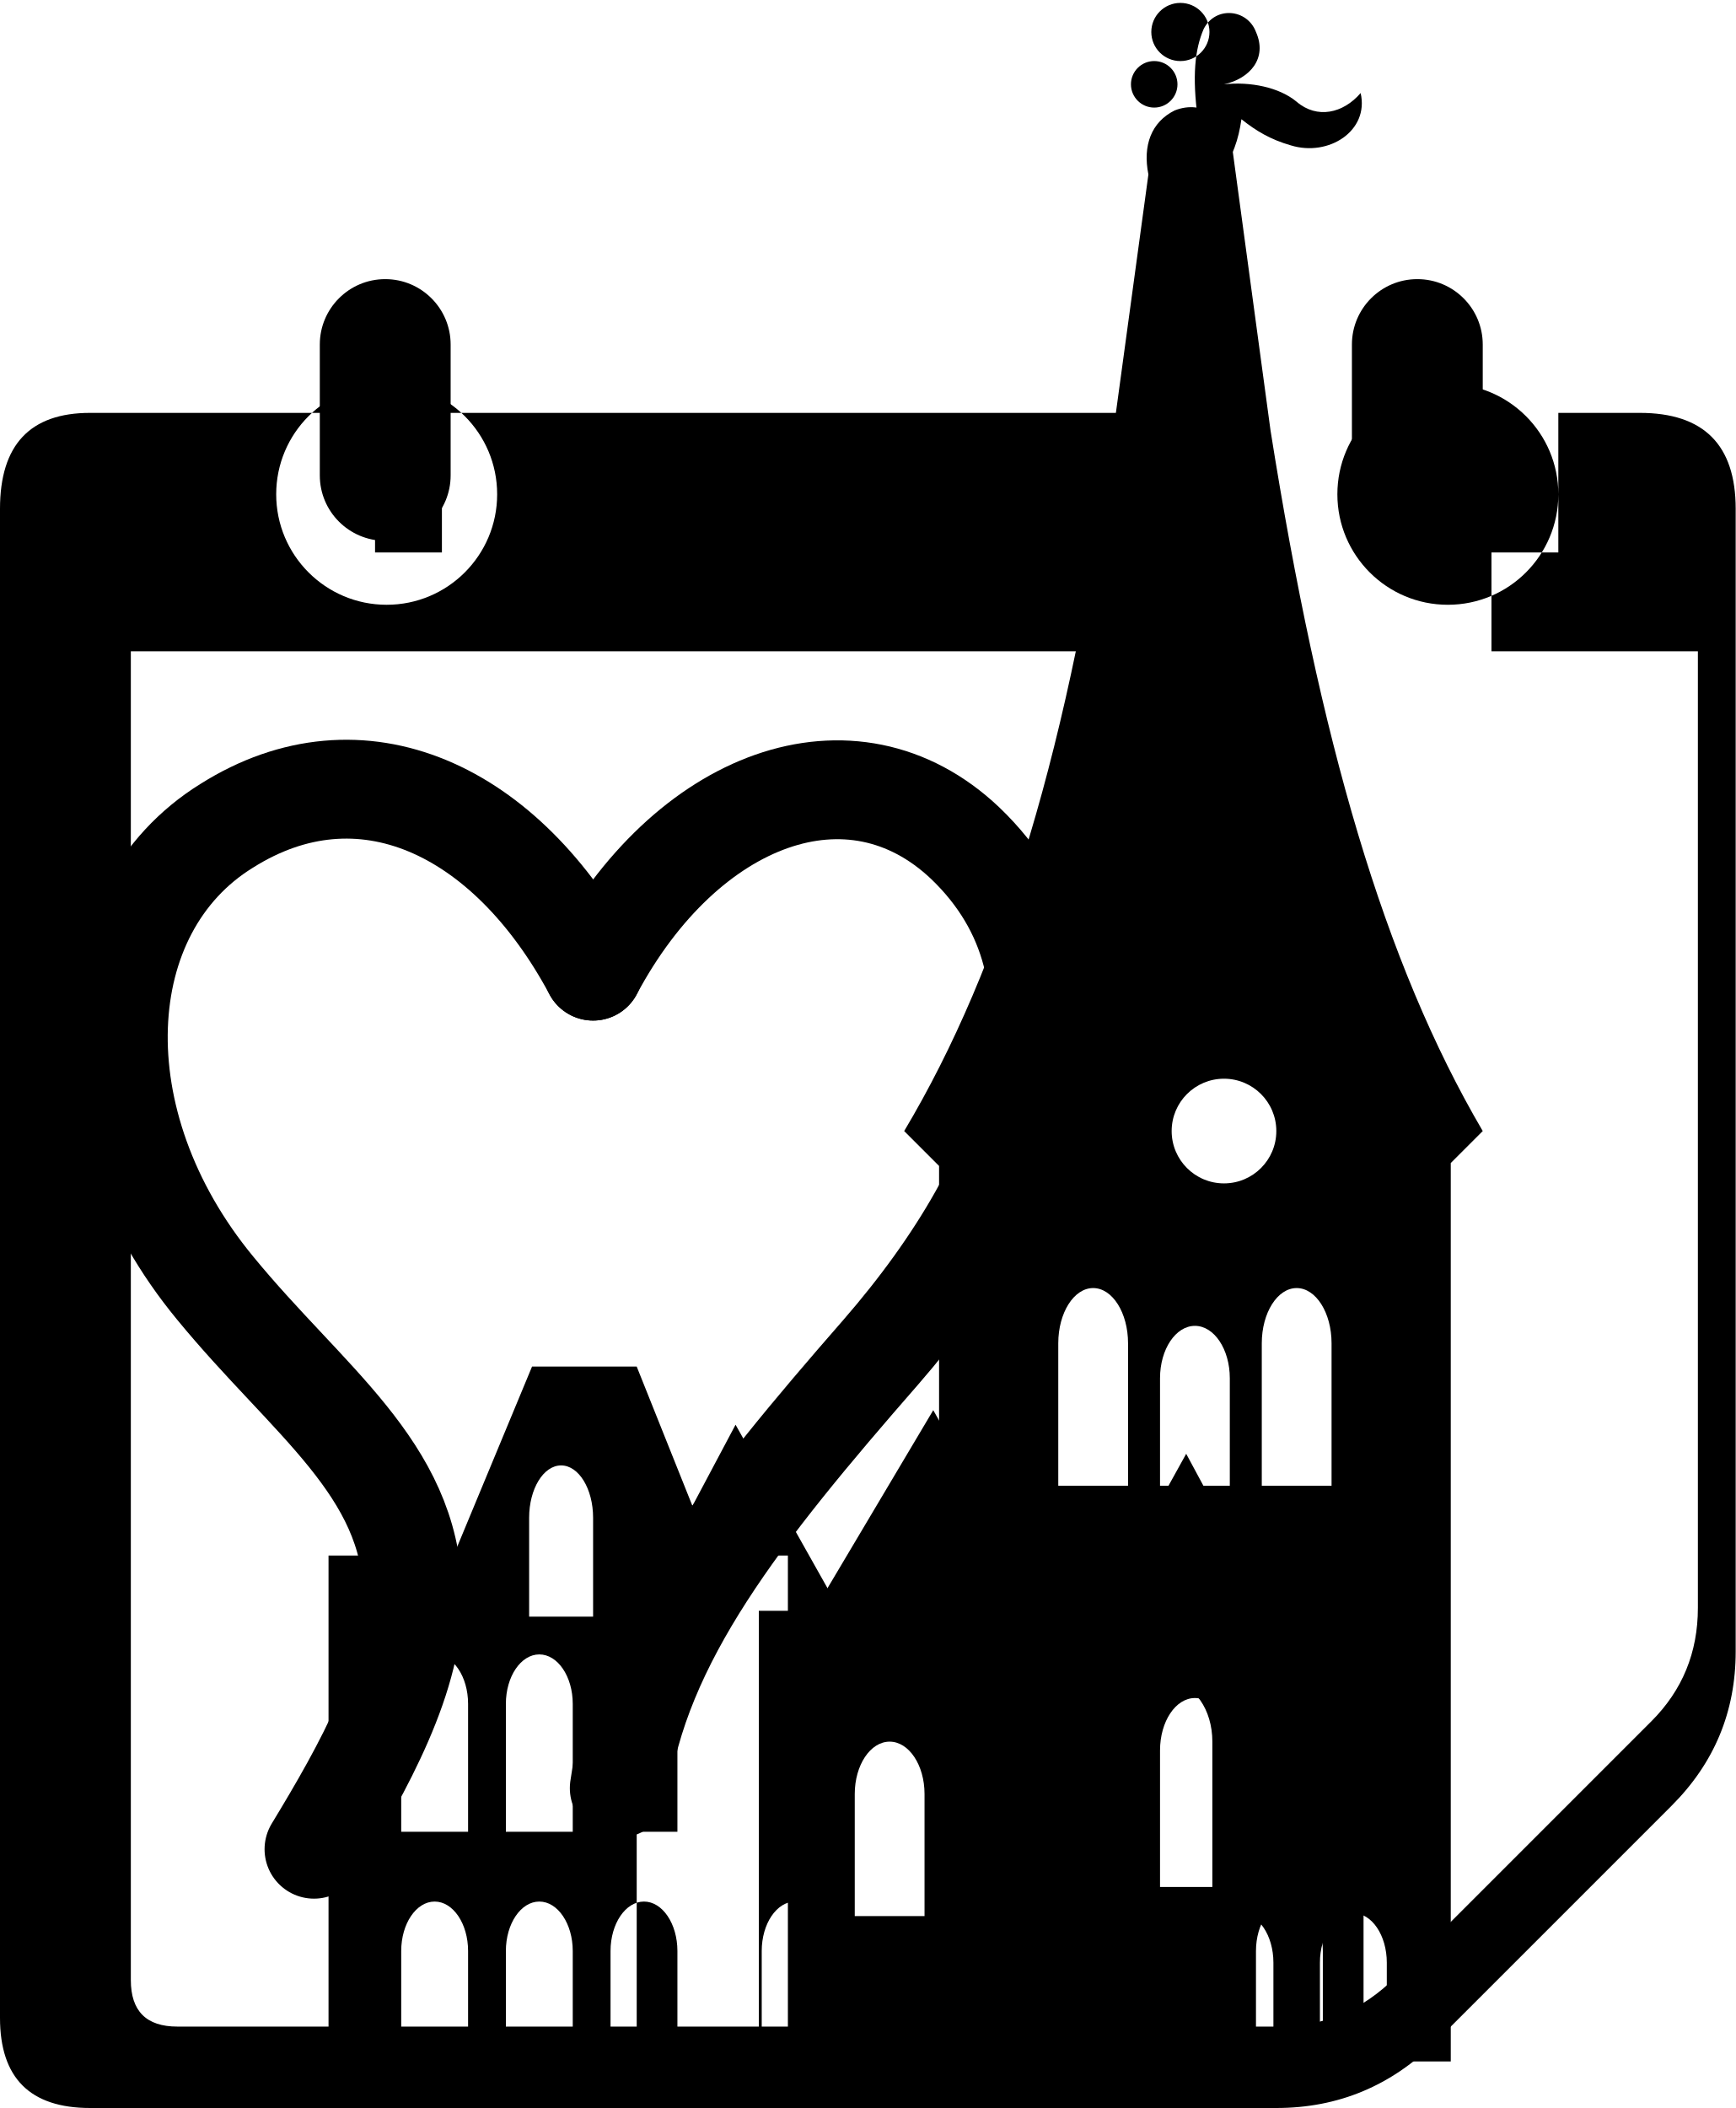
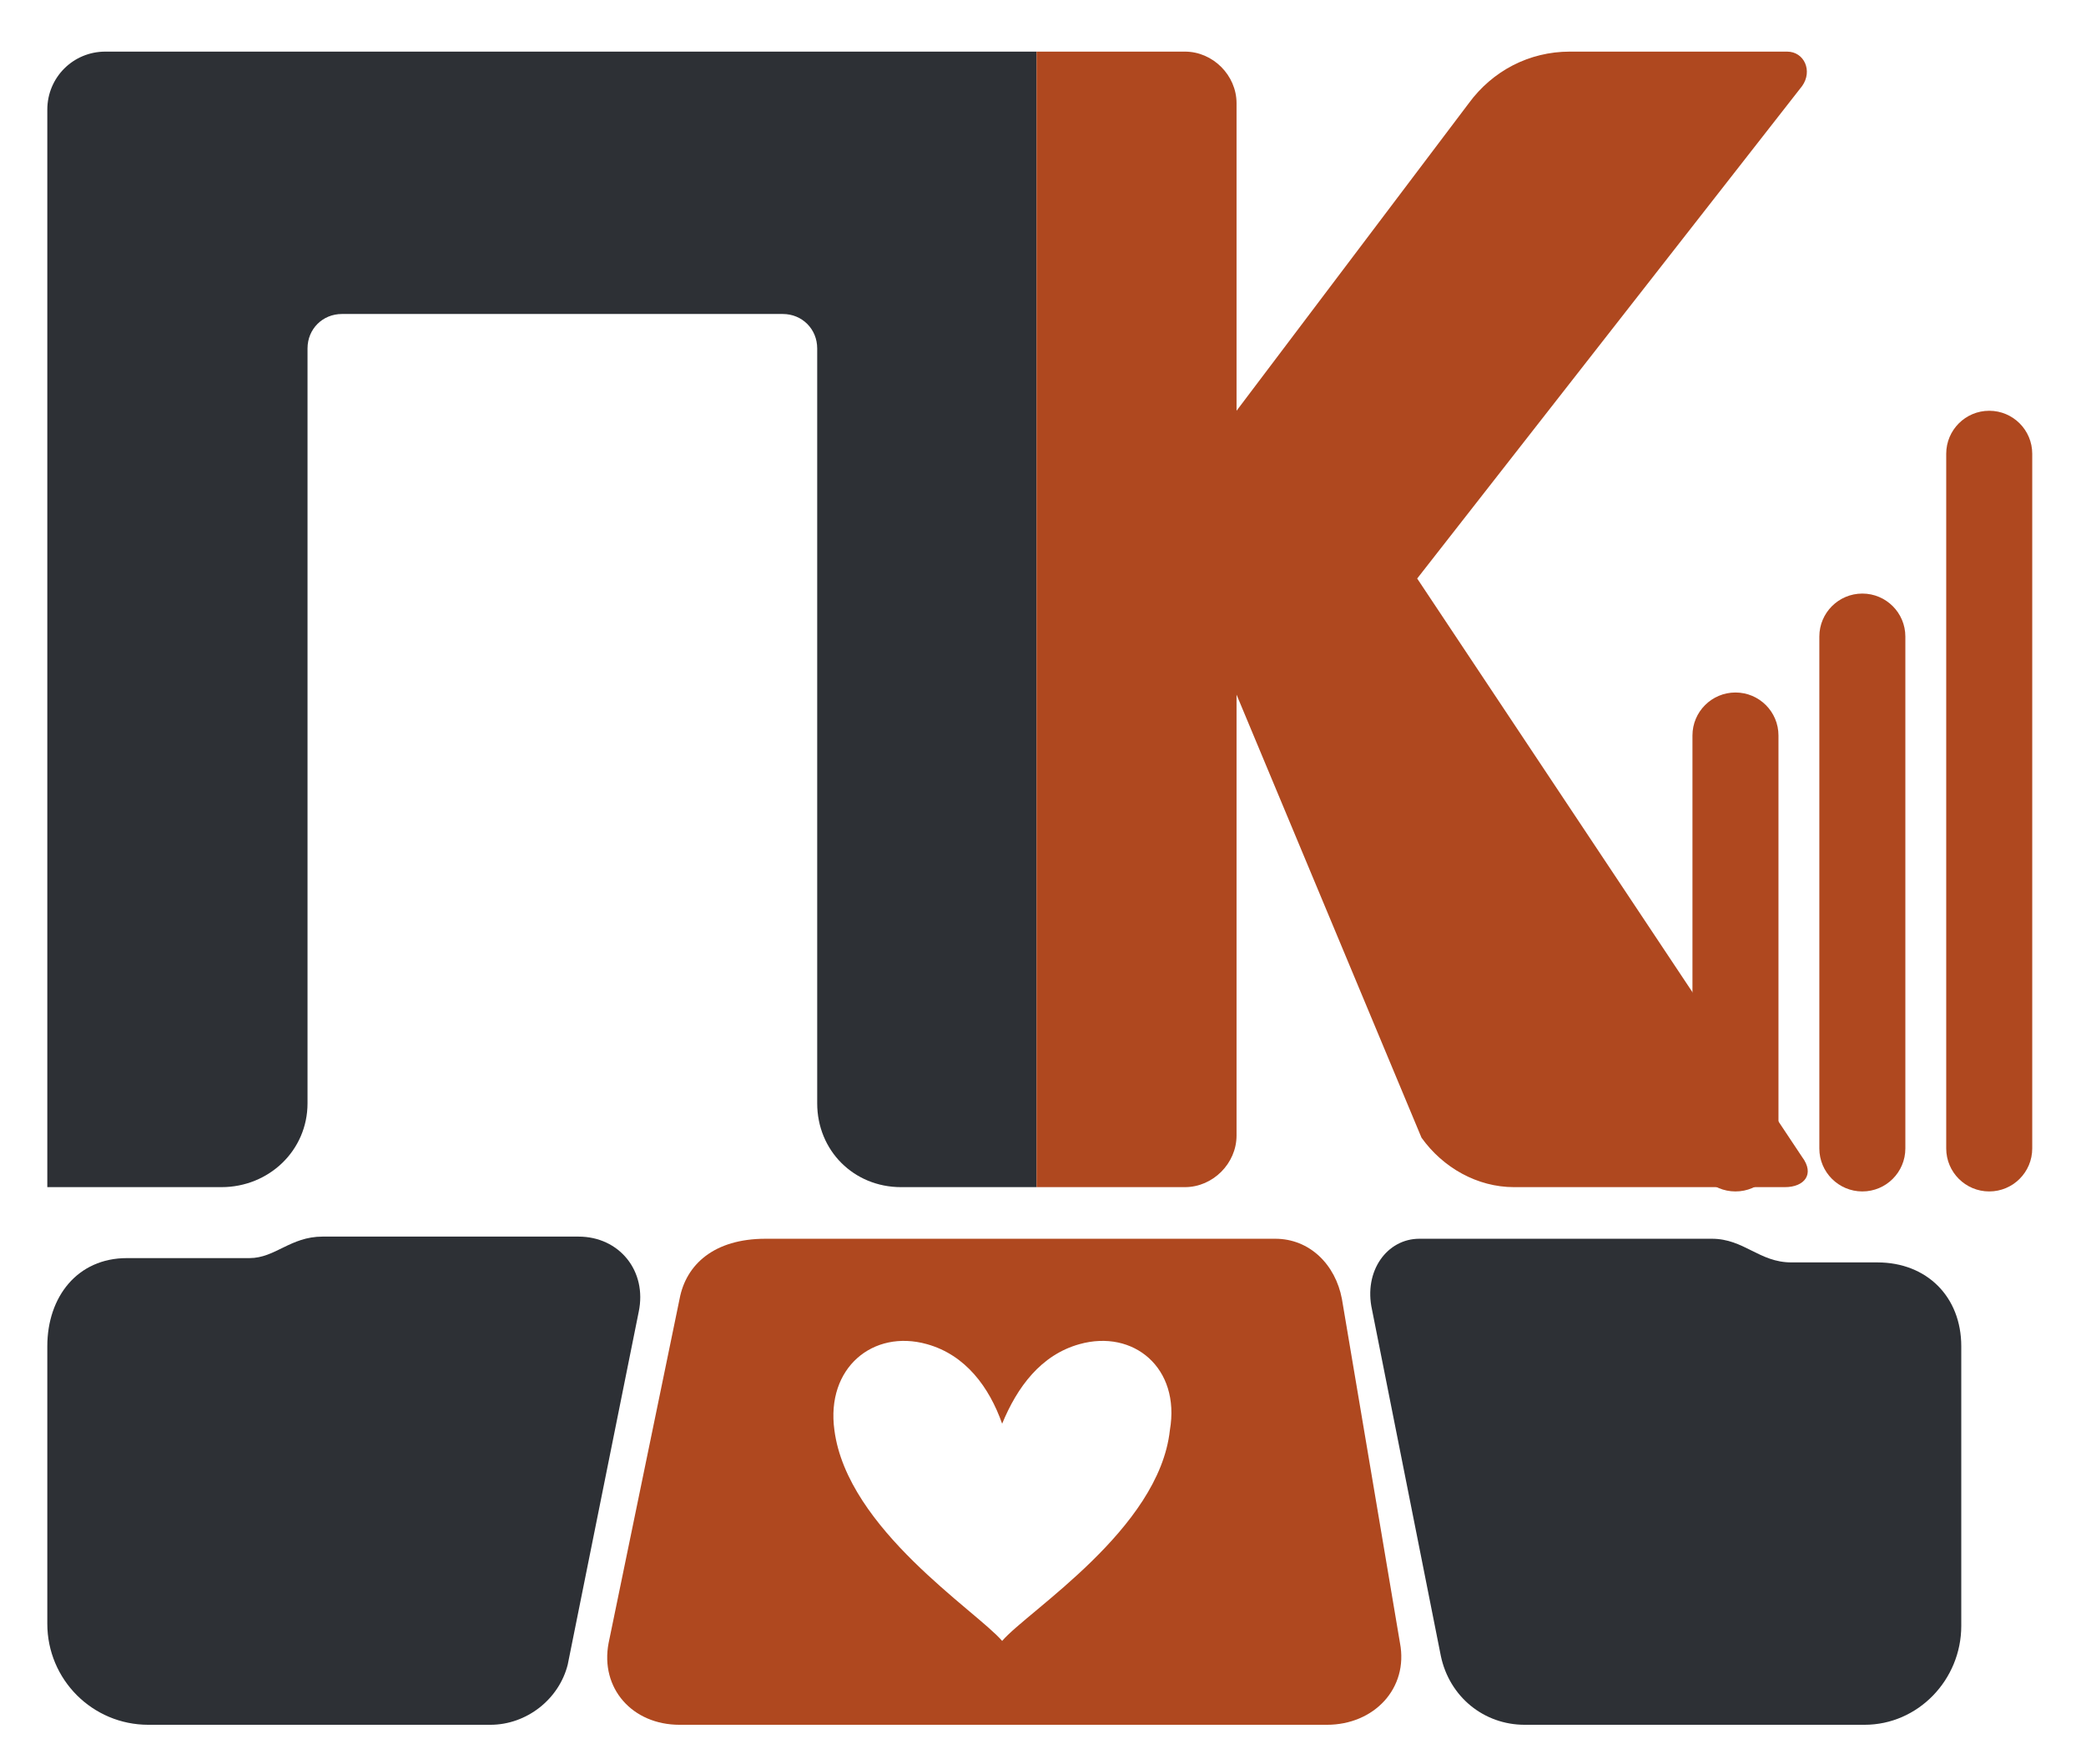
- <svg xmlns="http://www.w3.org/2000/svg" viewBox="236 136 597 725" width="597" height="725" role="img" aria-labelledby="title desc">
-   <g id="black-objects" fill="#000000" stroke="#000000">
-     <path id="calendar-page" fill-rule="evenodd" stroke="none" d="M267 278 H365 V326 H388 V278 H626 L608 360 H281 V817 Q281 833 297 833 H676 Q699 833 716 816 L804 728 Q820 712 820 689 V360 H749 V326 H772 V278 H800 Q833 278 833 311 V704 Q833 735 811 757 L730 838 Q707 861 675 861 H267 Q236 861 236 830 V311 Q236 278 267 278 Z M331 306 A38 38 0 1 0 407 306 A38 38 0 1 0 331 306 Z M696 306 A38 38 0 1 0 772 306 A38 38 0 1 0 696 306 Z" />
-     <rect id="left-binder" x="346" y="232" width="45" height="90" rx="22.5" stroke="none" />
-     <rect id="right-binder" x="701" y="232" width="45" height="90" rx="22.5" stroke="none" />
-     <path id="heart-ribbon-left" fill="none" stroke-width="34" stroke-linecap="round" stroke-linejoin="round" d="M440 470 C410 414 360 391 314 420 C267 449 263 522 310 579 C342 618 377 641 378 684 C379 712 361 744 344 772" />
-     <path id="heart-ribbon-right" fill="none" stroke-width="34" stroke-linecap="round" stroke-linejoin="round" d="M440 470 C472 410 529 389 568 426 C615 471 592 540 539 601 C491 656 456 700 449 751" />
-     <path id="building-left" fill-rule="evenodd" stroke="none" d="M349 845 H507 V671 H481 L455 606 H419 L392 671 H349 Z M455 690 L489 626 L525 690 H525 V845 H455 Z M418.0 692.0 V658.0 A11.0 18.0 0 0 1 440.0 658.0 V692.0 Z M374.0 766.0 V722.0 A11.5 17.0 0 0 1 397.0 722.0 V766.0 Z M410.0 766.0 V722.0 A11.5 17.0 0 0 1 433.0 722.0 V766.0 Z M446.0 766.0 V722.0 A11.5 17.0 0 0 1 469.0 722.0 V766.0 Z M374.0 845.0 V807.0 A11.5 17.0 0 0 1 397.0 807.0 V845.0 Z M410.0 845.0 V807.0 A11.5 17.0 0 0 1 433.0 807.0 V845.0 Z M446.0 845.0 V807.0 A11.5 17.0 0 0 1 469.0 807.0 V845.0 Z M498.0 785.0 V740.0 A12.0 18.0 0 0 1 522.0 740.0 V785.0 Z" />
-     <path id="building-middle" fill-rule="evenodd" stroke="none" d="M497 845 H617 V690 H596 L557 621 L516 690 H497 Z M530.0 795.0 V753.0 A12.0 18.0 0 0 1 554.0 753.0 V795.0 Z M498.0 845.0 V807.0 A11.5 17.0 0 0 1 521.0 807.0 V845.0 Z M568.0 845.0 V807.0 A11.5 17.0 0 0 1 591.0 807.0 V845.0 Z" />
-     <path id="building-right" fill-rule="evenodd" stroke="none" d="M589 845 H705 V701 H679 L644 636 L608 701 H589 Z M625.0 785.0 V735.0 A14.0 20.0 0 0 1 653.0 735.0 V785.0 Z M590.0 845.0 V807.0 A11.5 17.0 0 0 1 613.0 807.0 V845.0 Z M668.0 845.0 V807.0 A11.5 17.0 0 0 1 691.0 807.0 V845.0 Z" />
-     <path id="cathedral-tower" fill-rule="evenodd" stroke="none" d="M600 845 H735 V536 L746 525 C712 467 690 391 673 284 L660 188 C659 177 650 170 640 174 C632 178 629 186 631 196 L619 284 C604 392 581 468 547 525 L559 537 V845 Z M639 525 A18 18 0 1 0 675 525 A18 18 0 1 0 639 525 Z M600.0 647.0 V598.0 A12.0 19.0 0 0 1 624.0 598.0 V647.0 Z M635.0 647.0 V610.0 A12.0 18.0 0 0 1 659.0 610.0 V647.0 Z M670.0 647.0 V598.0 A12.0 19.0 0 0 1 694.0 598.0 V647.0 Z M600.0 785.0 V738.0 A12.0 18.0 0 0 1 624.0 738.0 V785.0 Z M635.0 785.0 V738.0 A12.0 18.0 0 0 1 659.0 738.0 V785.0 Z M670.0 785.0 V738.0 A12.0 18.0 0 0 1 694.0 738.0 V785.0 Z M612.0 845.0 V811.0 A11.5 17.0 0 0 1 635.0 811.0 V845.0 Z M651.0 845.0 V811.0 A11.5 17.0 0 0 1 674.0 811.0 V845.0 Z M690.0 845.0 V811.0 A11.5 17.0 0 0 1 713.0 811.0 V845.0 Z" />
-     <path id="spire-ornament" fill-rule="evenodd" stroke="none" d="M648 177 C646 162 647 153 650 146 C654 138 665 139 668 147 C672 156 666 163 657 165 C666 164 676 166 682 171 C689 177 698 175 704 168 C707 181 693 190 680 186 C673 184 668 181 663 177 C662 184 660 190 656 195 C652 193 649 187 648 177 Z M632 147 A10 10 0 1 0 652 147 A10 10 0 1 0 632 147 Z M625 165 A8 8 0 1 0 641 165 A8 8 0 1 0 625 165 Z" />
-   </g>
+ <svg xmlns="http://www.w3.org/2000/svg" viewBox="160 230 970 820" width="970" height="820" role="img" aria-labelledby="title desc">
+   <defs>
+     <style>
+       .ink { fill: #2d3035; }
+       .brand { fill: #af481f; }
+     </style>
+   </defs>
+   <path id="left-monogram" class="ink" d="     M 209 254     H 642     V 782     H 579     C 557 782 540 765 540 743     V 392     C 540 383 533 376 524 376     H 319     C 310 376 303 383 303 392     V 743     C 303 765 285 782 263 782     H 182     V 281     C 182 266 194 254 209 254     Z" />
+   <path id="brand-k-mark" class="brand" d="     M 642 254     H 711     C 724 254 735 265 735 278     V 421     L 843 278     C 854 263 871 254 890 254     H 991     C 999 254 1003 263 998 270     L 819 499     L 998 768     C 1004 776 999 782 990 782     H 864     C 847 782 831 773 821 759     L 735 553     V 758     C 735 771 724 782 711 782     H 642     Z" />
+   <rect id="signal-bar-low" class="brand" x="947" y="552" width="40" height="232" rx="20" />
+   <rect id="signal-bar-mid" class="brand" x="1006" y="506" width="40" height="278" rx="20" />
+   <rect id="signal-bar-high" class="brand" x="1065" y="421" width="40" height="363" rx="20" />
+   <path id="bottom-left-block" class="ink" d="     M 219 815     H 276     C 288 815 295 805 310 805     H 429     C 448 805 461 821 457 840     L 424 1004     C 420 1020 405 1032 388 1032     H 229     C 203 1032 182 1011 182 985     V 856     C 182 833 196 815 219 815     Z" />
+   <path id="heart-block" class="brand" fill-rule="evenodd" d="     M 516 806     H 753     C 769 806 781 818 784 834     L 811 994     C 815 1015 799 1032 777 1032     H 476     C 454 1032 439 1015 443 994     L 476 834     C 479 818 492 806 516 806     Z     M 626 993     C 614 979 554 941 548 895     C 544 866 566 848 591 855     C 609 860 620 875 626 892     C 633 875 644 860 662 855     C 687 848 709 866 704 895     C 699 941 638 979 626 993     Z" />
+   <path id="bottom-right-block" class="ink" d="     M 820 806     H 956     C 971 806 978 817 993 817     H 1033     C 1056 817 1072 833 1072 856     V 986     C 1072 1011 1052 1032 1027 1032     H 869     C 850 1032 834 1019 830 1000     L 798 839     C 794 821 805 806 820 806     Z" />
</svg>
